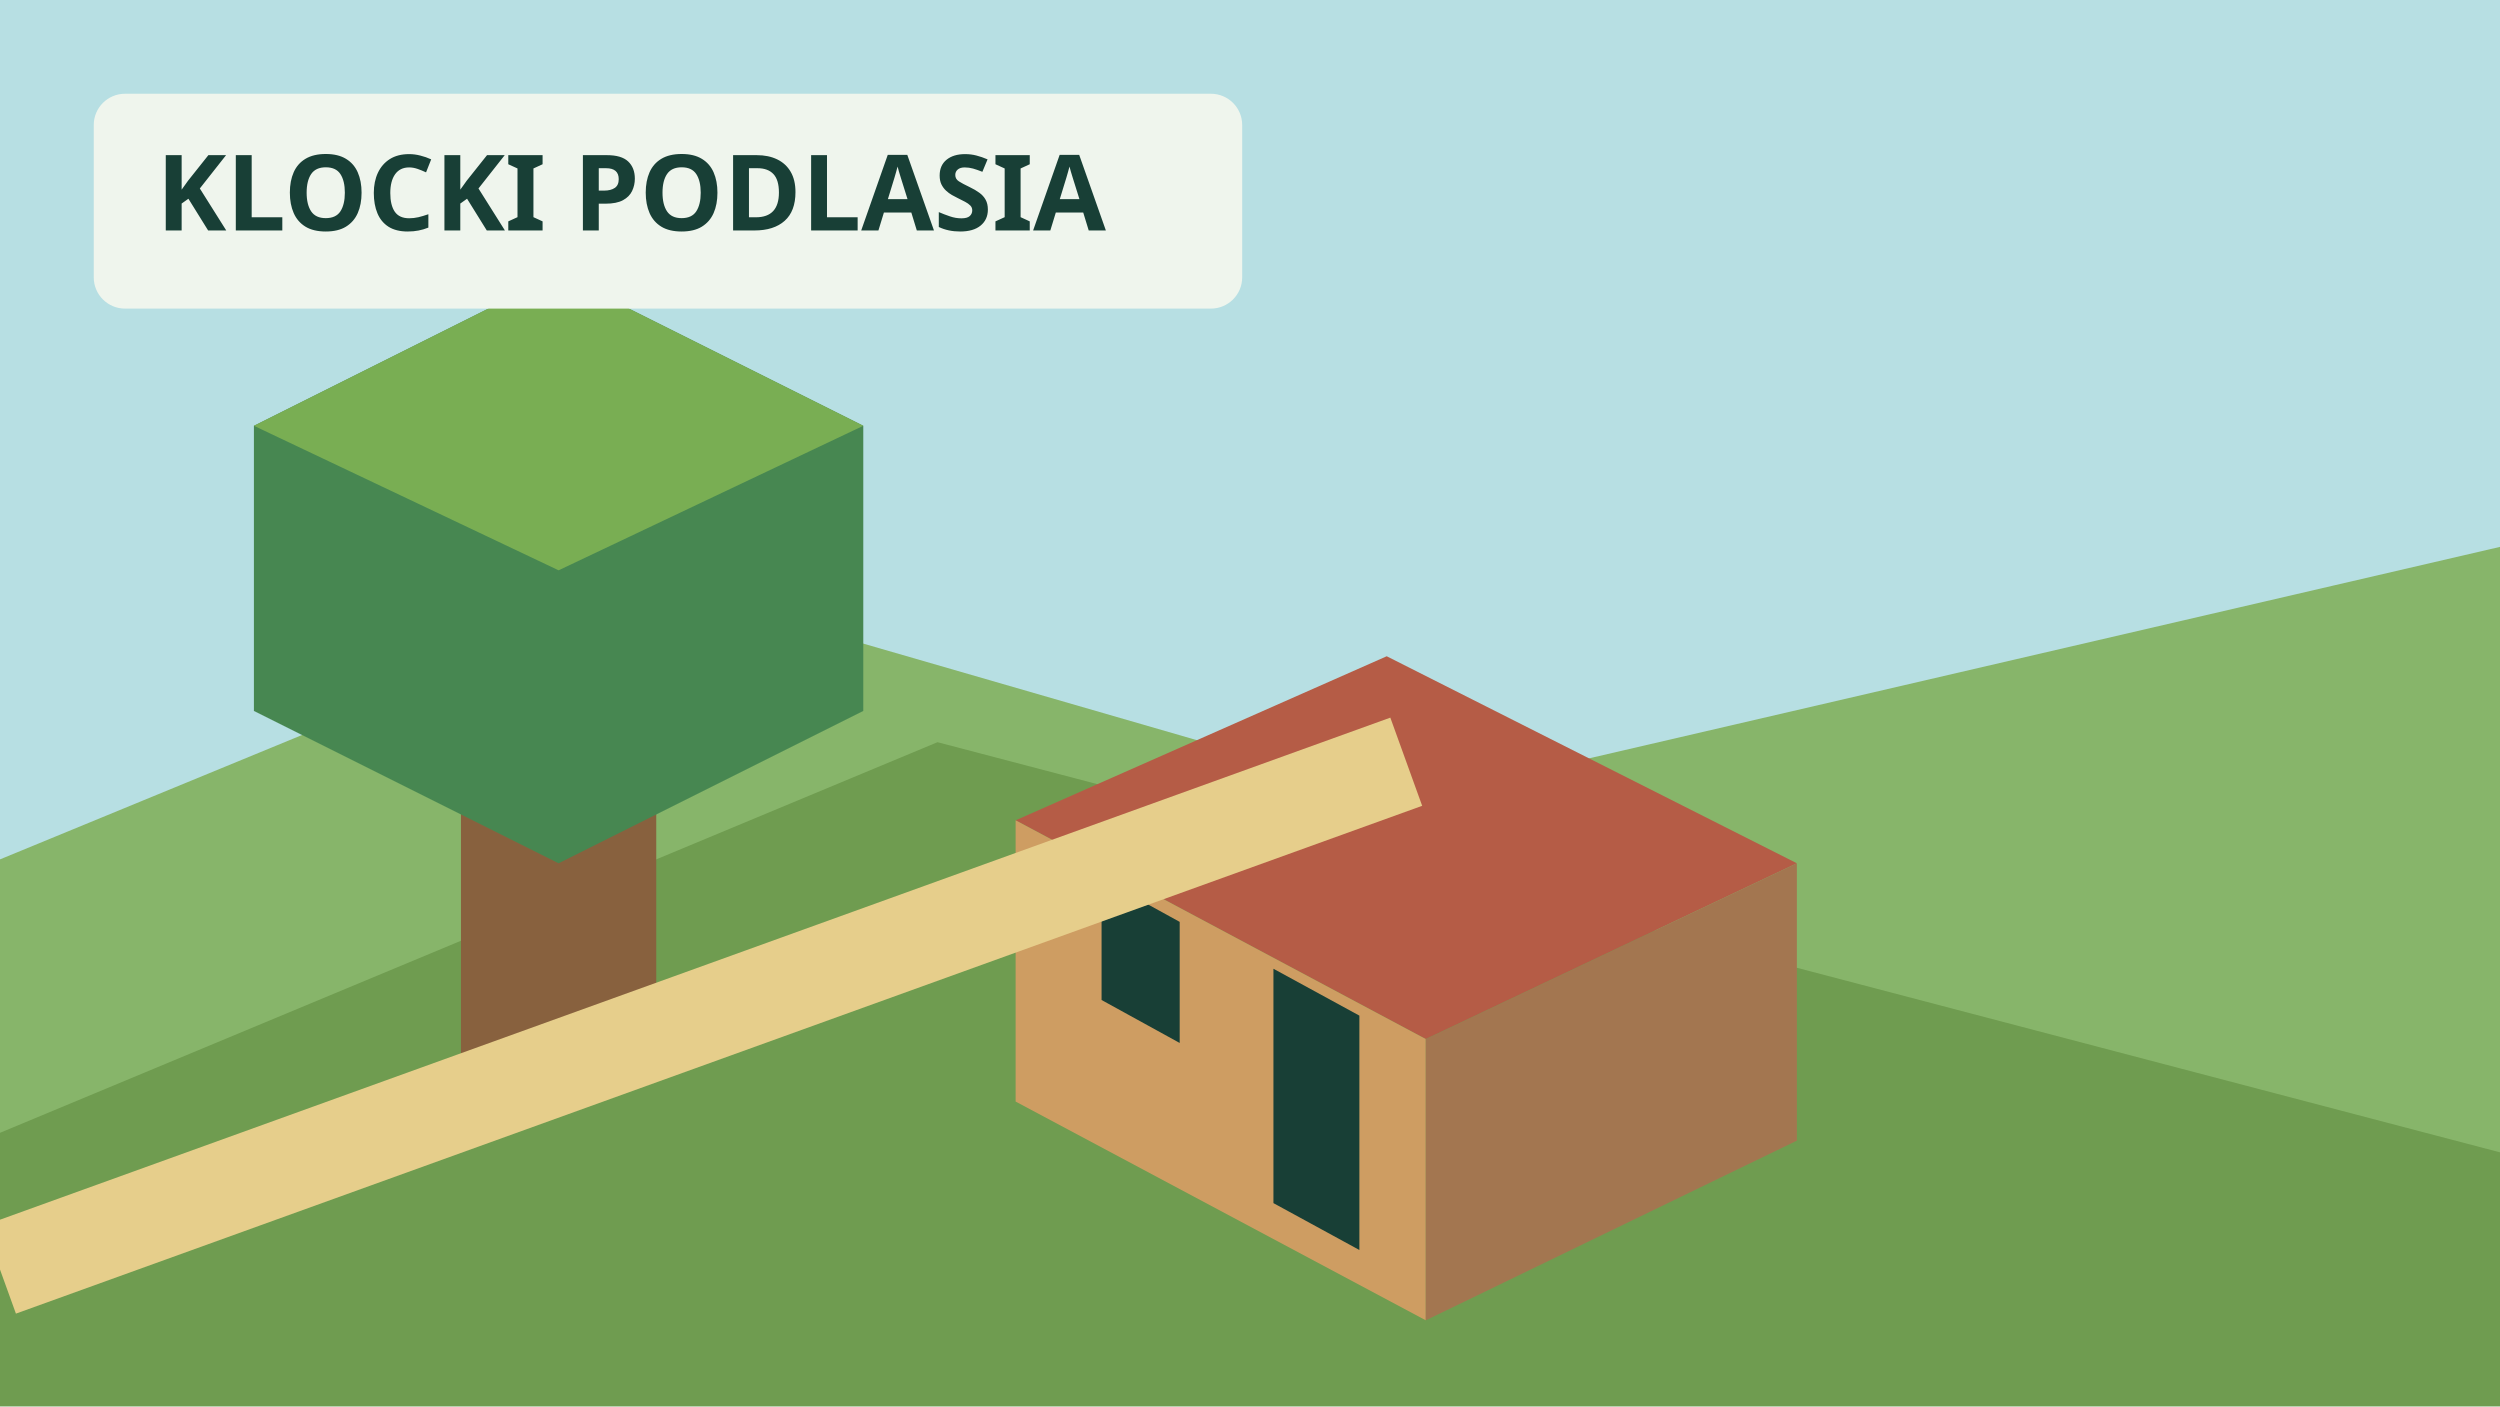
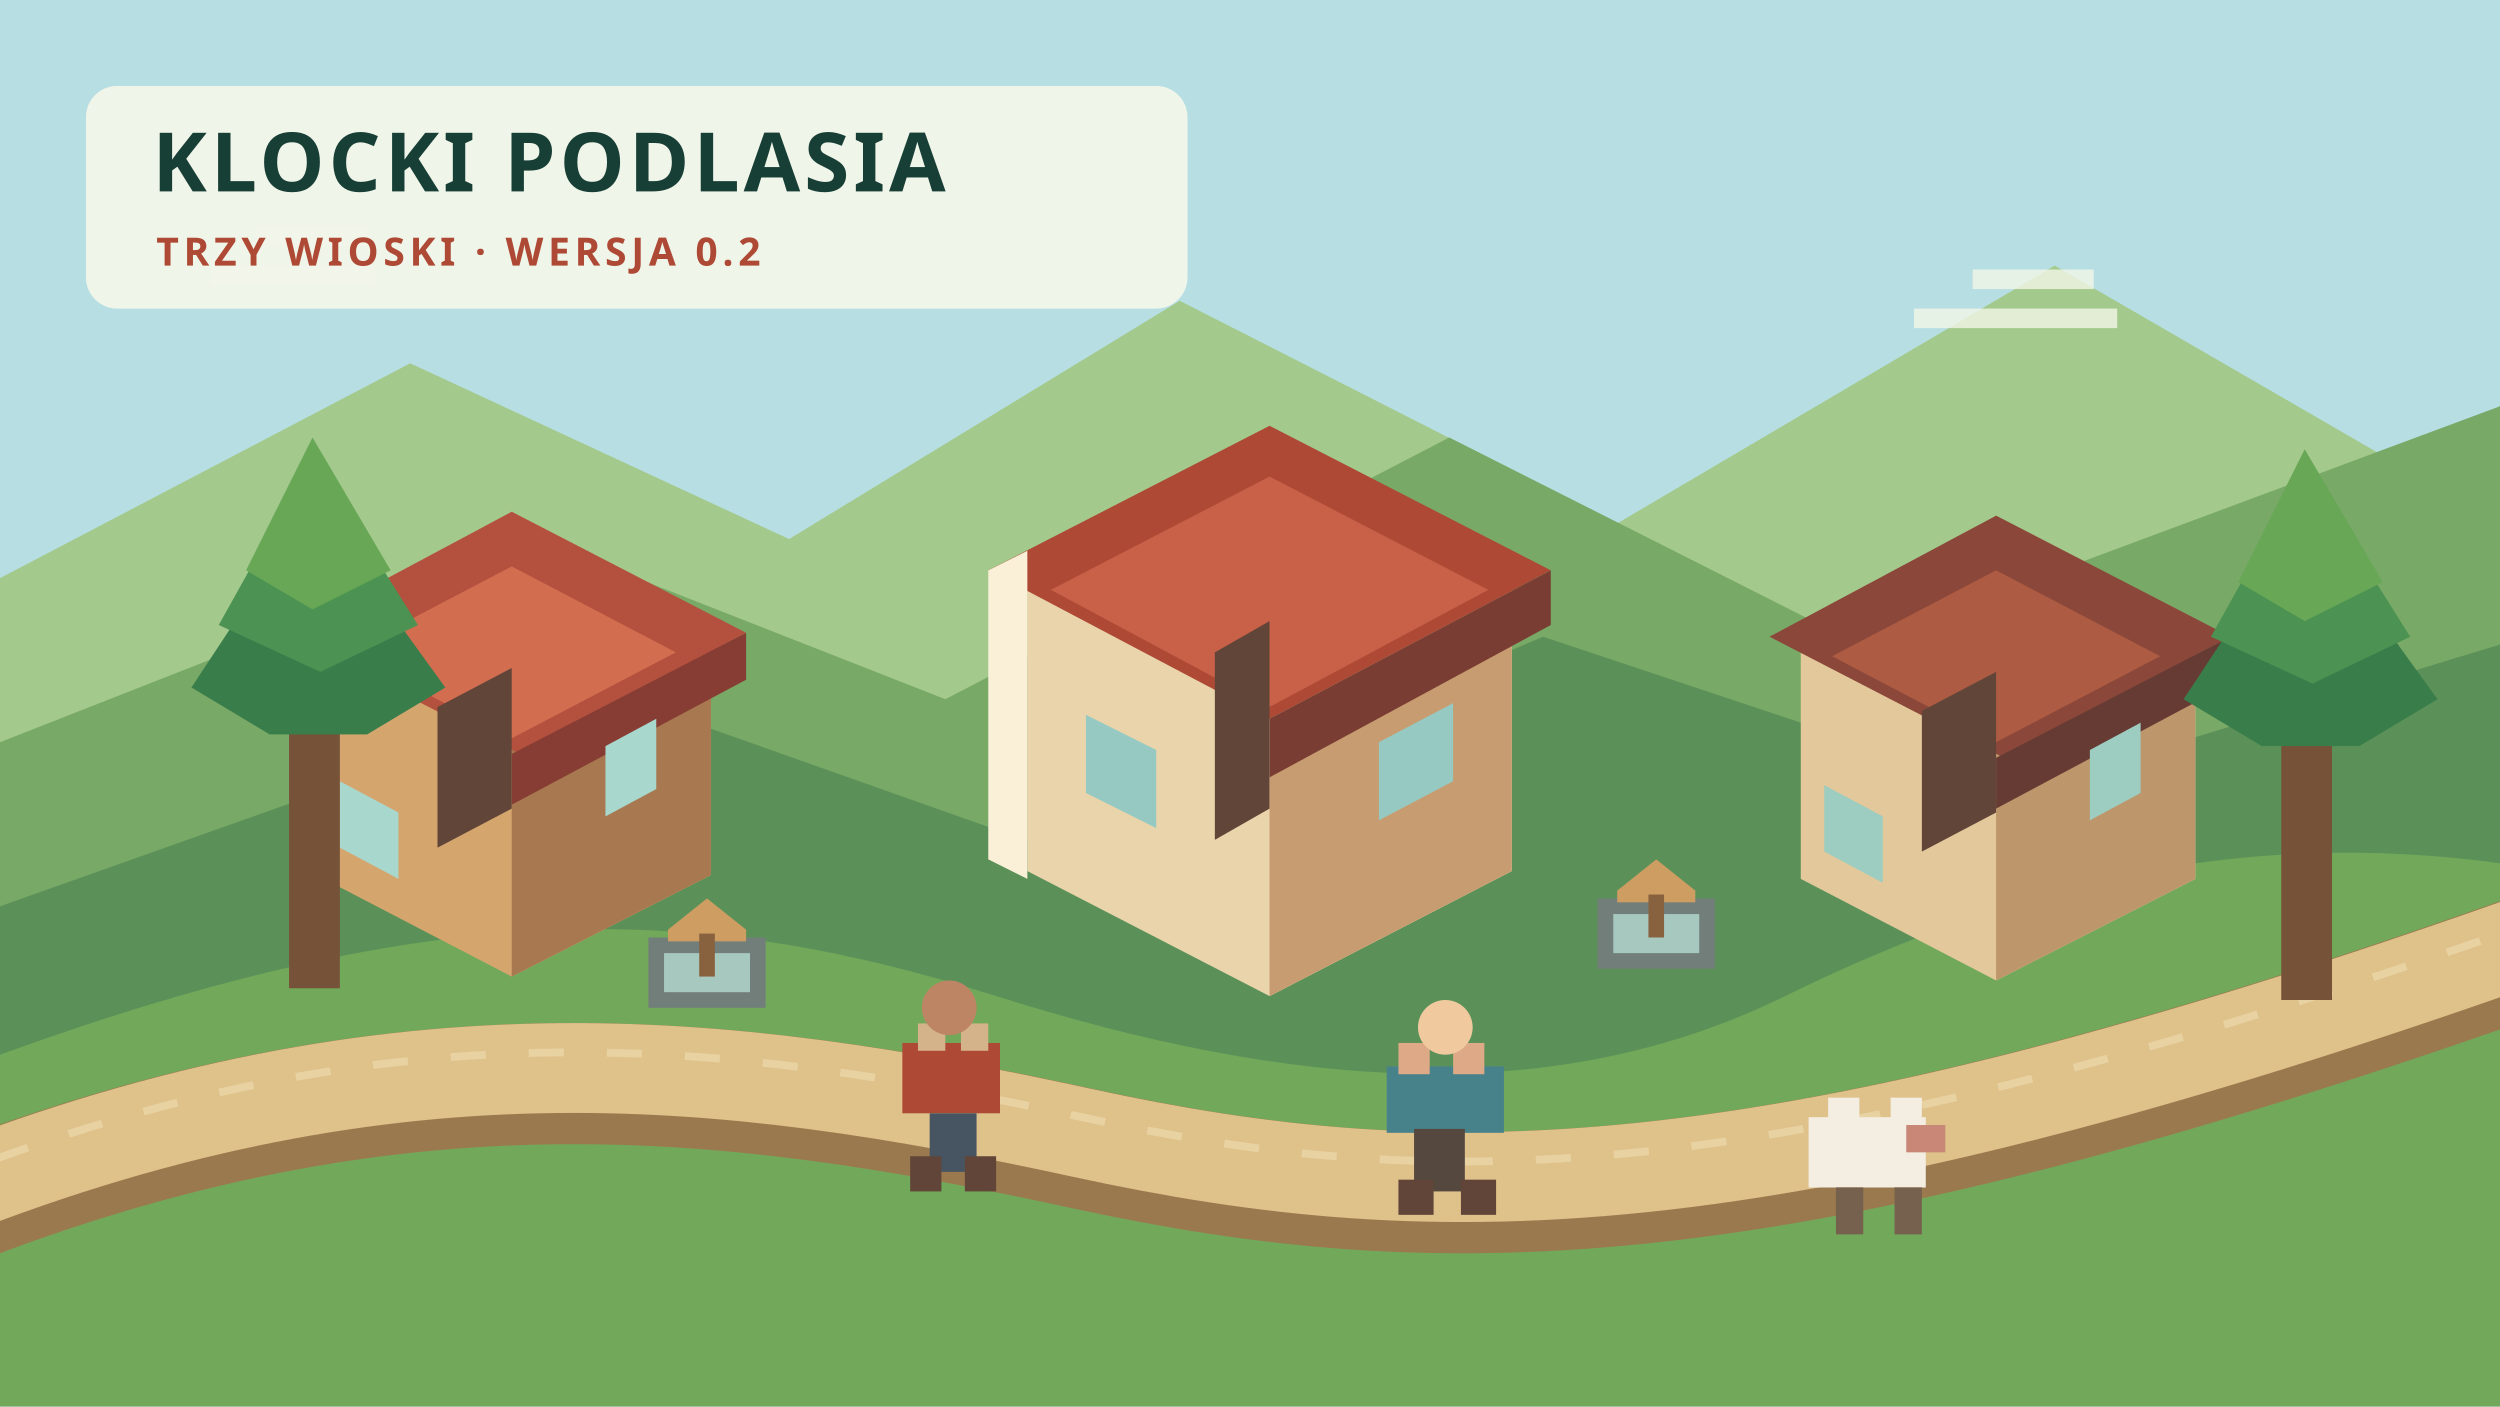
<svg xmlns="http://www.w3.org/2000/svg" width="640" height="360" viewBox="0 0 640 360">
  <rect width="640" height="360" fill="#b7dfe3" />
-   <path d="M0 220 170 150 360 205 640 140V360H0Z" fill="#87b56a" />
-   <path d="m0 290 240-100 400 105v65H0Z" fill="#6f9c50" />
-   <path d="m260 210 95-42 105 53-95 45Z" fill="#b55c46" />
-   <path d="m260 210 105 56v72l-105-56Z" fill="#ce9d62" />
-   <path d="m365 266 95-45v71l-95 46Z" fill="#a37650" />
-   <path d="m282 225 20 11v31l-20-11Zm44 23 22 12v60l-22-12Z" fill="#183f36" />
-   <path d="m118 144 25-12 25 12v126l-25 12-25-12Z" fill="#88613e" />
-   <path d="m65 109 78-39 78 39v73l-78 39-78-39Z" fill="#478751" />
-   <path d="m65 109 78 37 78-37-78-39Z" fill="#79ae53" />
-   <path d="m0 325 360-130" stroke="#e6ce8b" stroke-width="24" />
-   <rect x="24" y="24" width="294" height="55" rx="8" fill="#eff5ed" />
-   <text x="40" y="59" font-family="sans-serif" font-size="27" font-weight="bold" fill="#183f36">KLOCKI PODLASIA</text>
+   <path d="M0 148 105 93l97 45 100-61 112 57 112-66 114 66v166H0Z" fill="#a3c98c" />
+   <path d="M0 190 135 137l107 42 129-67 105 53 164-61v256H0Z" fill="#78a967" />
+   <path d="M0 232 155 177l113 40 127-54 120 40 125-38v195H0Z" fill="#5b9158" />
+   <path d="M0 270c113-41 179-39 255-15s143 29 202 0 117-43 183-34v139H0Z" fill="#72a85a" />
+   <g fill="#f3f6e9" opacity=".8">
+     <path d="M54 68h42v5H54zm12-10h28v5H66z" />
+     <path d="M490 79h52v5h-52zm15-10h31v5h-31z" />
+   </g>
+   <path d="M-20 312c118-48 205-38 297-18s178 20 383-54" fill="none" stroke="#9b794e" stroke-width="31" />
+   <path d="M-20 308c118-48 205-38 297-18s178 20 383-54" fill="none" stroke="#dfc18a" stroke-width="23" />
+   <path d="M-20 304c118-48 205-38 297-18s178 20 383-54" fill="none" stroke="#ead6a8" stroke-width="2" stroke-dasharray="9 11" opacity=".8" />
+   <g transform="translate(81 119)">
+     <path d="m0 43 50-26 51 26v62l-51 26L0 105Z" fill="#d5a56e" />
+     <path d="m50 69 51-26v62l-51 26Z" fill="#a87950" />
+     <path d="m-8 43 58-31 60 31-58 31Z" fill="#b4513e" />
+     <path d="m50 74 60-31v12L50 87Z" fill="#873d34" />
+     <path d="m8 48 42-22 42 22-42 22Z" fill="#d36d50" />
+     <path d="m31 62 19-10v36l-19 10Z" fill="#604538" />
+     <path d="m6 81 15 8v17L6 98zm68-9 13-7v18l-13 7Z" fill="#a8d7ce" />
+   </g>
+   <g transform="translate(263 94)">
+     <path d="m0 52 62-32 62 32v77l-62 32L0 129Z" fill="#ead4ac" />
+     <path d="m62 84 62-32v77l-62 32Z" fill="#c79c70" />
+     <path d="m-10 52 72-37 72 37-72 38Z" fill="#ad4934" />
+     <path d="m62 90 72-38v14L62 105Z" fill="#793d34" />
+     <path d="m6 57 56-29 56 29-56 30Z" fill="#c96048" />
+     <path d="m48 73 14-8v48l-14 8Z" fill="#604538" />
+     <path d="m15 89 18 9v20l-18-9zm75 7 19-10v20l-19 10Z" fill="#96c9c1" />
+     <path d="m-10 52 10-5v84l-10-5Z" fill="#faf0d7" />
+   </g>
+   <g transform="translate(461 120)">
+     <path d="m0 43 50-26 51 26v62l-51 26L0 105Z" fill="#e2c89b" />
+     <path d="m50 69 51-26v62l-51 26Z" fill="#bd966b" />
+     <path d="m-8 43 58-31 60 31-58 31Z" fill="#8b4739" />
+     <path d="m50 74 60-31v12L50 87Z" fill="#663b34" />
+     <path d="m8 48 42-22 42 22-42 22Z" fill="#ad5b42" />
+     <path d="m31 62 19-10v36l-19 10Z" fill="#604538" />
+     <path d="m6 81 15 8v17L6 98zm68-9 13-7v18l-13 7Z" fill="#9ccdc0" />
+   </g>
+   <g transform="translate(51 98)">
+     <path d="M23 77h13v78H23z" fill="#765239" />
+     <path d="m-2 78 31-47 34 47-20 12H18Z" fill="#397d4a" />
+     <path d="m5 62 24-43 27 43-25 12Z" fill="#4c9252" />
+     <path d="m12 48 17-34 20 34-20 10Z" fill="#68a756" />
+   </g>
+   <g transform="translate(561 101)">
+     <path d="M23 77h13v78H23z" fill="#765239" />
+     <path d="m-2 78 31-47 34 47-20 12H18Z" fill="#397d4a" />
+     <path d="m5 62 24-43 27 43-25 12Z" fill="#4c9252" />
+     <path d="m12 48 17-34 20 34-20 10Z" fill="#68a756" />
+   </g>
+   <g transform="translate(166 228)">
+     <path d="M0 12h30v18H0z" fill="#727e7a" />
+     <path d="M4 16h22v10H4z" fill="#a7c8be" />
+     <path d="M5 10 15 2l10 8v3H5z" fill="#ce9d62" />
+     <path d="M13 11h4v11h-4z" fill="#88613e" />
+   </g>
+   <g transform="translate(409 218)">
+     <path d="M0 12h30v18H0z" fill="#727e7a" />
+     <path d="M4 16h22v10H4z" fill="#a7c8be" />
+     <path d="M5 10 15 2l10 8v3H5z" fill="#ce9d62" />
+     <path d="M13 11h4v11h-4z" fill="#88613e" />
+   </g>
+   <g transform="translate(228 259)">
+     <path d="M3 8h25v18H3z" fill="#ad4934" />
+     <path d="M7 3h7v7H7zm11 0h7v7h-7z" fill="#d4b28a" />
+     <path d="M10 26h12v15H10z" fill="#475461" />
+     <circle cx="15" cy="-1" r="7" fill="#bd8564" />
+     <path d="M5 37h8v9H5zm14 0h8v9h-8z" fill="#604538" />
+   </g>
+   <g transform="translate(350 264)">
+     <path d="M5 9h30v17H5z" fill="#47818a" />
+     <path d="M8 3h8v8H8zm14 0h8v8h-8z" fill="#dda987" />
+     <path d="M12 25h13v16H12z" fill="#55483e" />
+     <circle cx="20" cy="-1" r="7" fill="#f0c99f" />
+     <path d="M8 38h9v9H8zm16 0h9v9h-9z" fill="#604538" />
+   </g>
+   <g transform="translate(463 274)" fill="#f3eee1">
+     <path d="M0 12h30v18H0z" />
+     <path d="M5 7h8v9H5zm16 0h8v9h-8z" />
+     <path d="M7 30h7v12H7zm15 0h7v12h-7z" fill="#75614e" />
+     <path d="M25 14h10v7H25z" fill="#c88777" />
+   </g>
+   <g>
+     <rect x="22" y="22" width="282" height="57" rx="8" fill="#f3f6e9" opacity=".96" />
+     <text x="39" y="49" font-family="Trebuchet MS, sans-serif" font-size="21" font-weight="800" letter-spacing="1" fill="#183f36">KLOCKI PODLASIA</text>
+     <text x="40" y="68" font-family="Trebuchet MS, sans-serif" font-size="10" font-weight="700" letter-spacing="1.2" fill="#ad4934">TRZY WIOSKI · WERSJA 0.2</text>
+   </g>
</svg>
